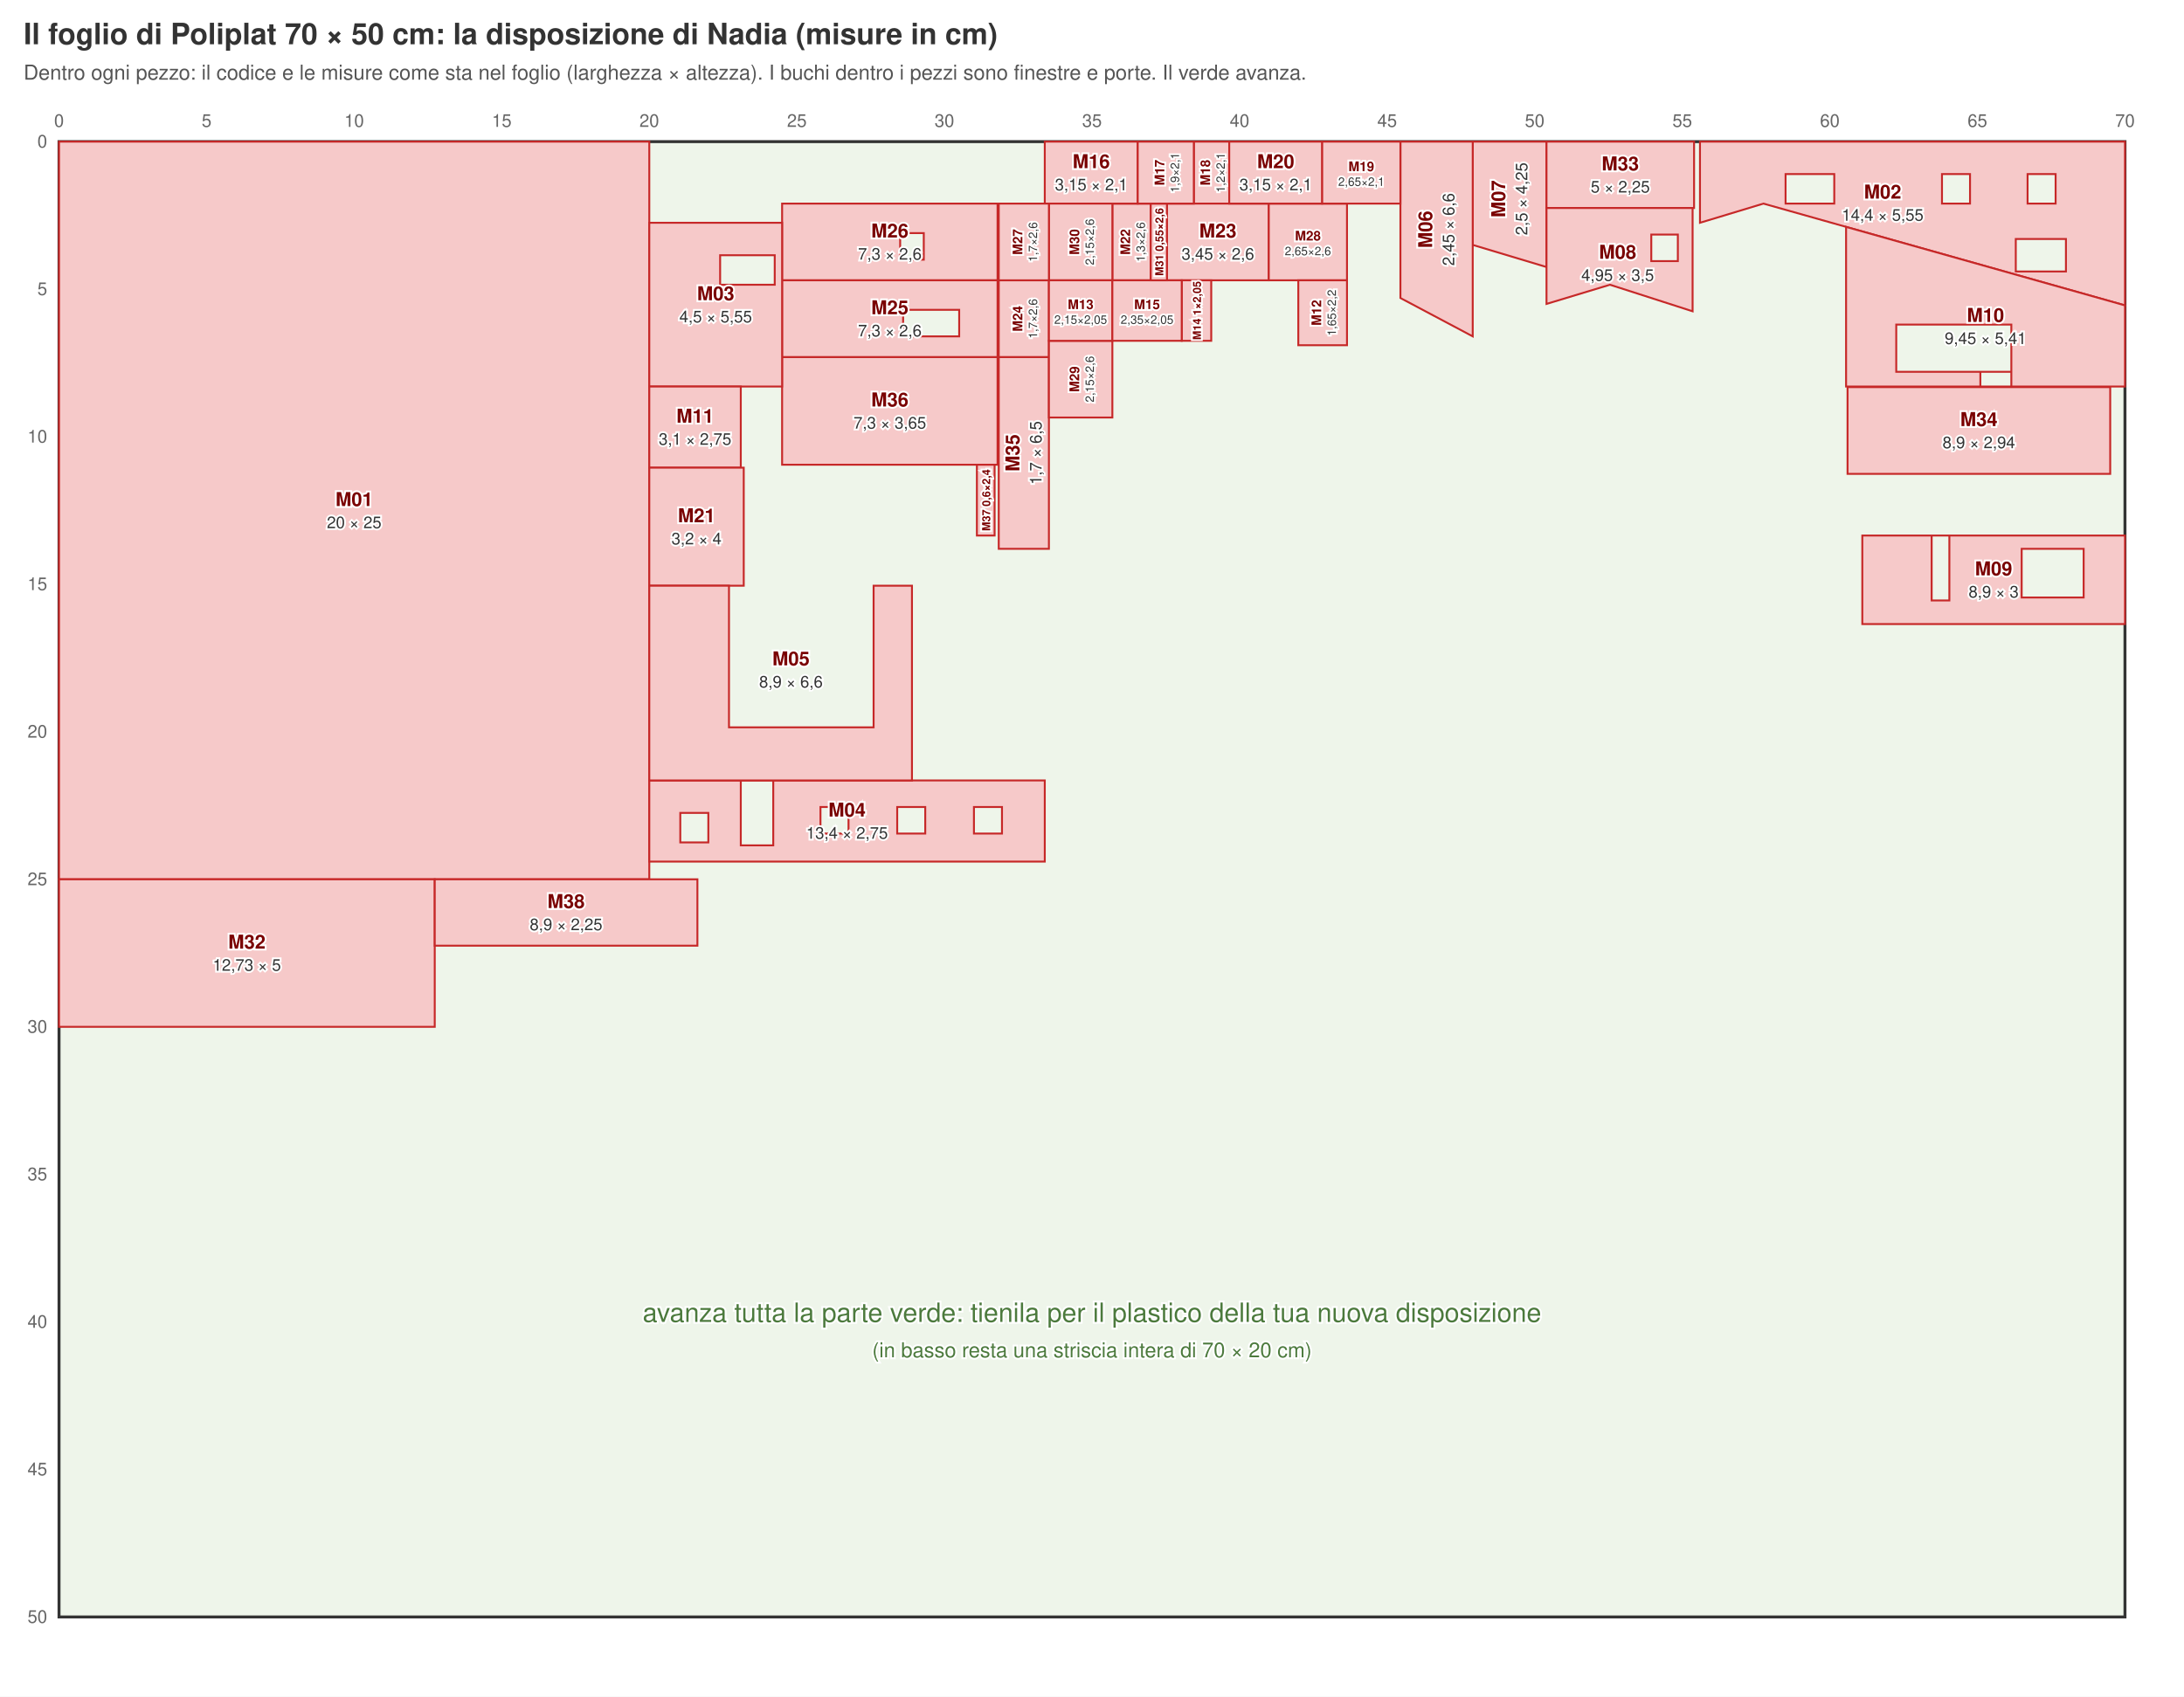
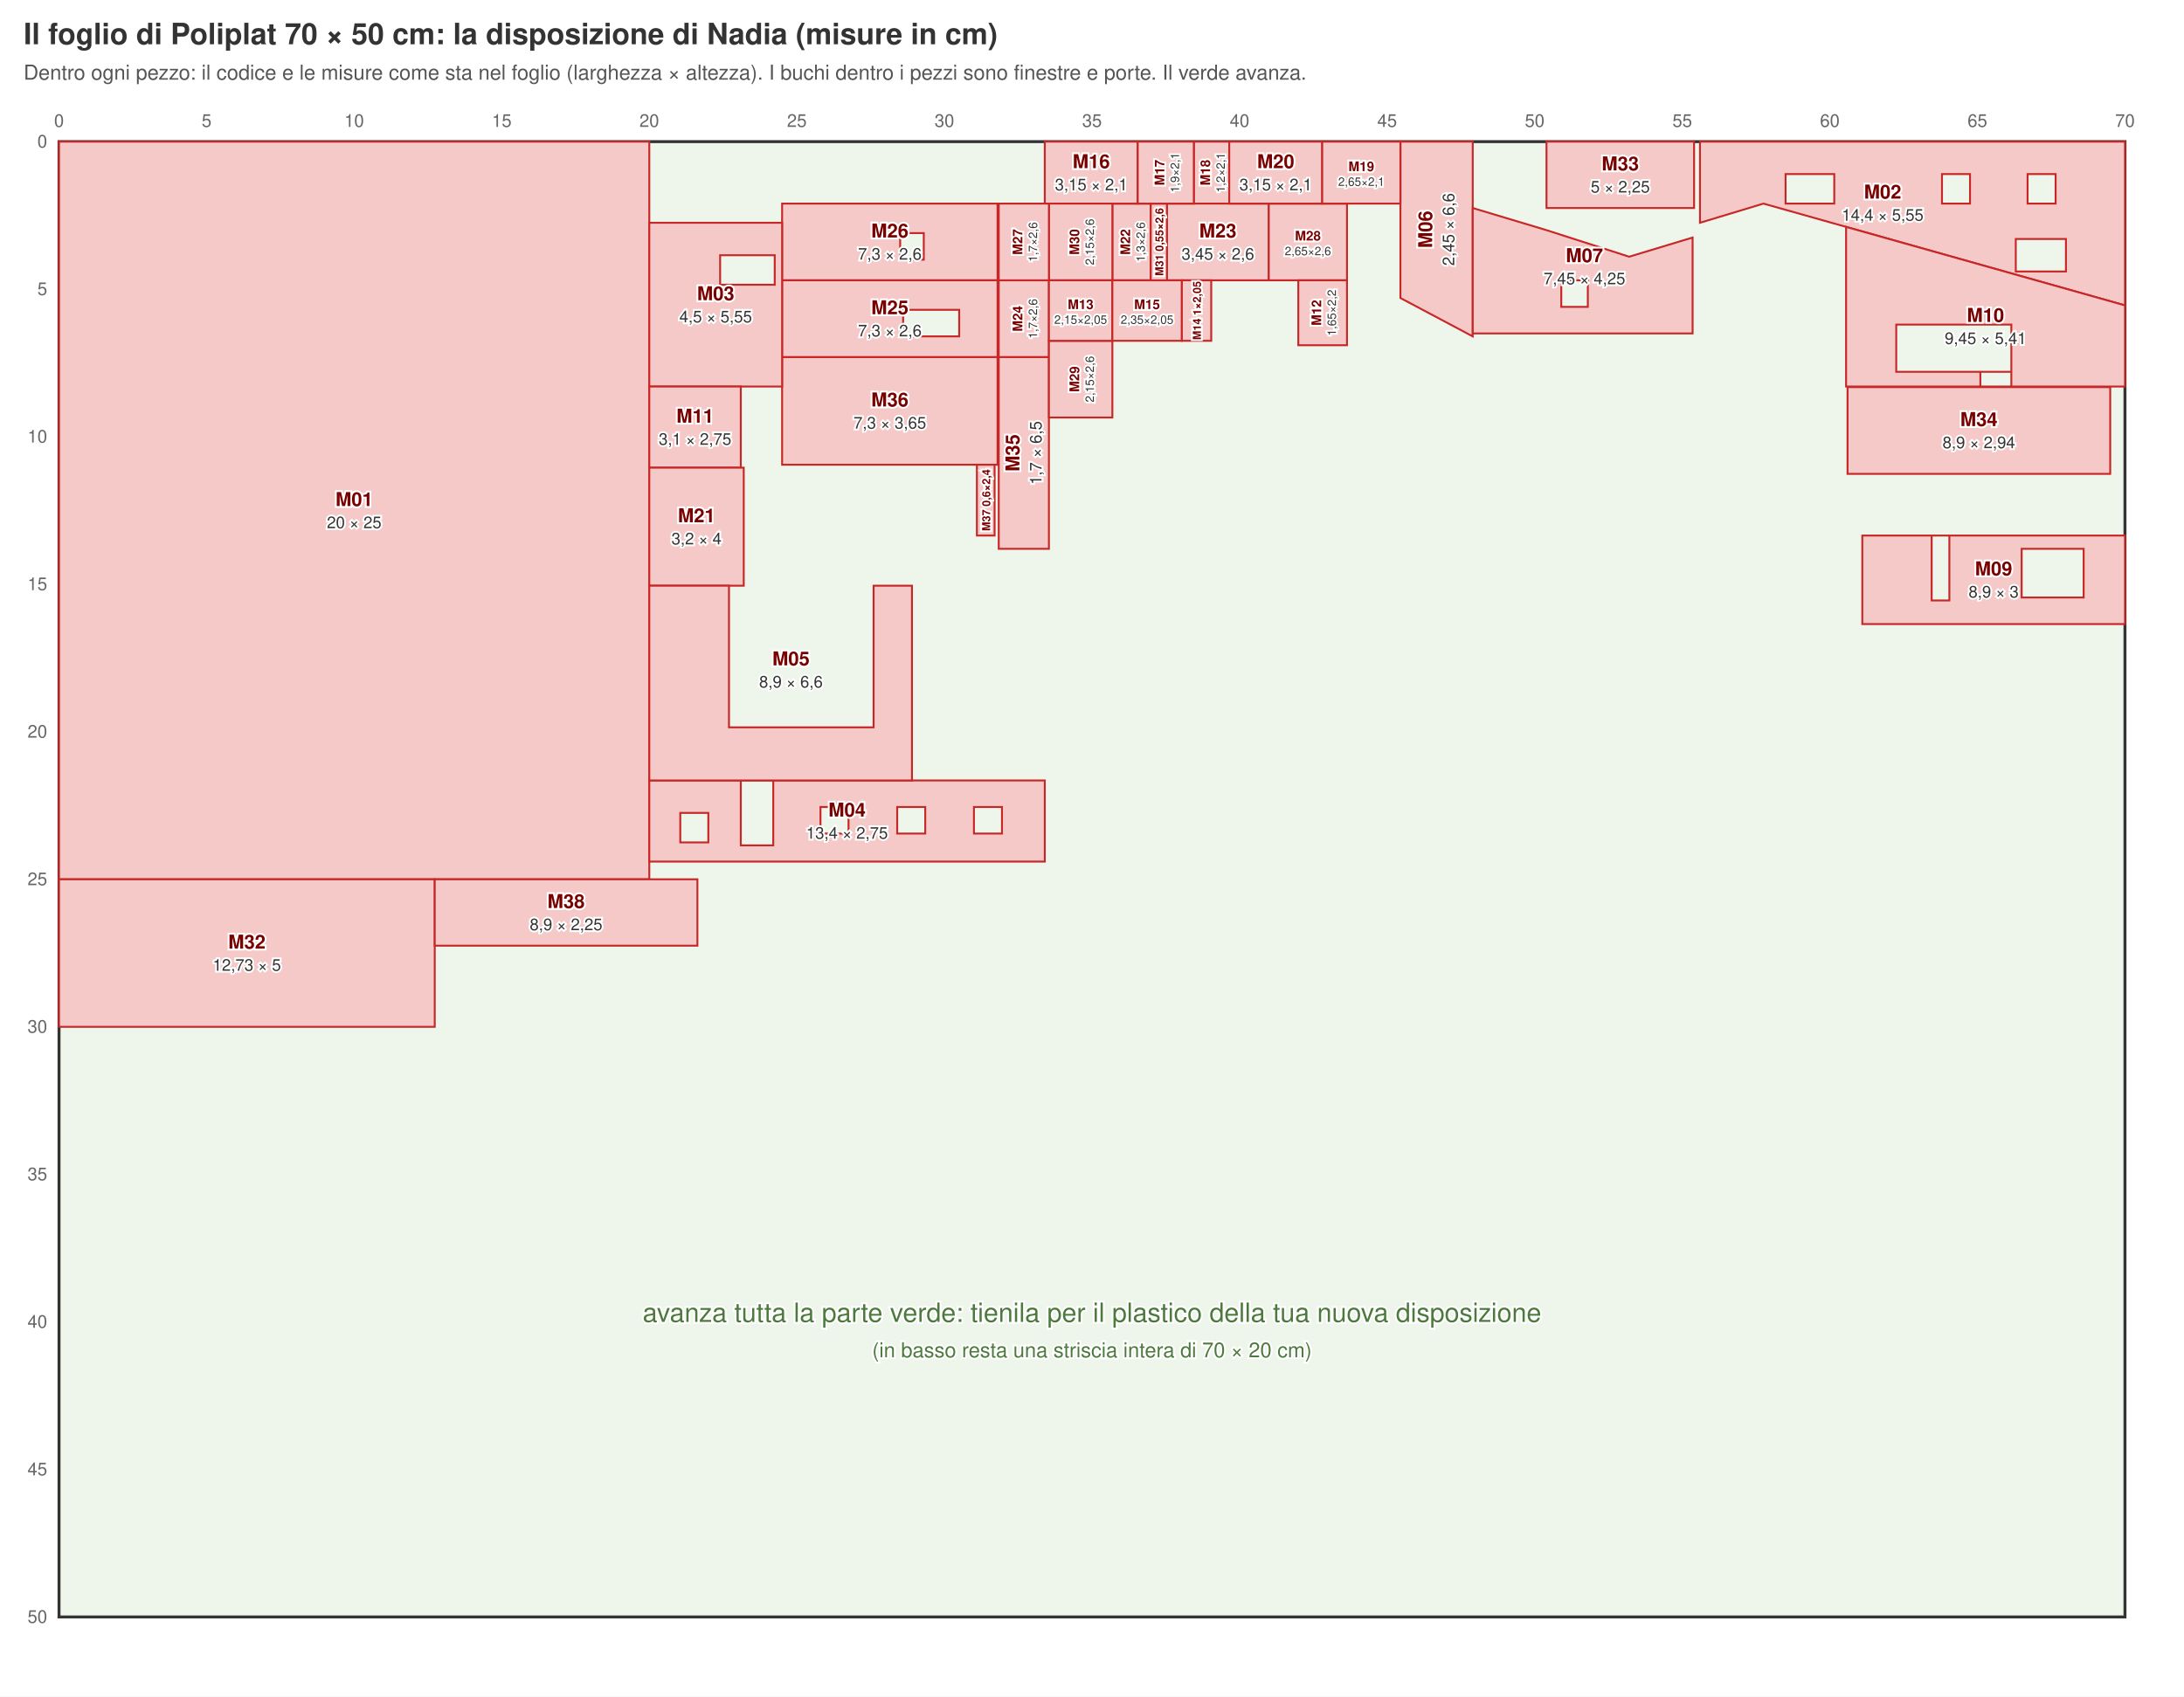
<svg xmlns="http://www.w3.org/2000/svg" viewBox="0 0 1480 1150" width="1480" height="1150">
  <rect width="100%" height="100%" fill="#ffffff" />
  <text x="16" y="30" font-family="Helvetica, Arial, sans-serif" font-size="20" font-weight="bold" fill="#333">Il foglio di Poliplat 70 × 50 cm: la disposizione di Nadia (misure in cm)</text>
  <text x="16" y="54" font-family="Helvetica, Arial, sans-serif" font-size="14" fill="#555">Dentro ogni pezzo: il codice e le misure come sta nel foglio (larghezza × altezza). I buchi dentro i pezzi sono finestre e porte. Il verde avanza.</text>
  <rect x="40" y="96" width="1400.0" height="1000.0" fill="#eef5ea" stroke="#333" stroke-width="2" />
  <text x="40.0" y="86.0" font-family="Helvetica, Arial, sans-serif" font-size="12" fill="#666" text-anchor="middle" stroke="#fff" stroke-width="2.5" paint-order="stroke">0</text>
  <text x="140.0" y="86.0" font-family="Helvetica, Arial, sans-serif" font-size="12" fill="#666" text-anchor="middle" stroke="#fff" stroke-width="2.5" paint-order="stroke">5</text>
  <text x="240.0" y="86.0" font-family="Helvetica, Arial, sans-serif" font-size="12" fill="#666" text-anchor="middle" stroke="#fff" stroke-width="2.5" paint-order="stroke">10</text>
  <text x="340.0" y="86.0" font-family="Helvetica, Arial, sans-serif" font-size="12" fill="#666" text-anchor="middle" stroke="#fff" stroke-width="2.5" paint-order="stroke">15</text>
  <text x="440.0" y="86.0" font-family="Helvetica, Arial, sans-serif" font-size="12" fill="#666" text-anchor="middle" stroke="#fff" stroke-width="2.5" paint-order="stroke">20</text>
  <text x="540.0" y="86.0" font-family="Helvetica, Arial, sans-serif" font-size="12" fill="#666" text-anchor="middle" stroke="#fff" stroke-width="2.5" paint-order="stroke">25</text>
  <text x="640.0" y="86.0" font-family="Helvetica, Arial, sans-serif" font-size="12" fill="#666" text-anchor="middle" stroke="#fff" stroke-width="2.5" paint-order="stroke">30</text>
  <text x="740.0" y="86.0" font-family="Helvetica, Arial, sans-serif" font-size="12" fill="#666" text-anchor="middle" stroke="#fff" stroke-width="2.5" paint-order="stroke">35</text>
  <text x="840.0" y="86.0" font-family="Helvetica, Arial, sans-serif" font-size="12" fill="#666" text-anchor="middle" stroke="#fff" stroke-width="2.5" paint-order="stroke">40</text>
  <text x="940.0" y="86.0" font-family="Helvetica, Arial, sans-serif" font-size="12" fill="#666" text-anchor="middle" stroke="#fff" stroke-width="2.5" paint-order="stroke">45</text>
  <text x="1040.0" y="86.0" font-family="Helvetica, Arial, sans-serif" font-size="12" fill="#666" text-anchor="middle" stroke="#fff" stroke-width="2.5" paint-order="stroke">50</text>
  <text x="1140.0" y="86.0" font-family="Helvetica, Arial, sans-serif" font-size="12" fill="#666" text-anchor="middle" stroke="#fff" stroke-width="2.5" paint-order="stroke">55</text>
  <text x="1240.0" y="86.0" font-family="Helvetica, Arial, sans-serif" font-size="12" fill="#666" text-anchor="middle" stroke="#fff" stroke-width="2.5" paint-order="stroke">60</text>
  <text x="1340.0" y="86.0" font-family="Helvetica, Arial, sans-serif" font-size="12" fill="#666" text-anchor="middle" stroke="#fff" stroke-width="2.5" paint-order="stroke">65</text>
  <text x="1440.0" y="86.0" font-family="Helvetica, Arial, sans-serif" font-size="12" fill="#666" text-anchor="middle" stroke="#fff" stroke-width="2.5" paint-order="stroke">70</text>
  <text x="32.0" y="100.0" font-family="Helvetica, Arial, sans-serif" font-size="12" fill="#666" text-anchor="end" stroke="#fff" stroke-width="2.5" paint-order="stroke">0</text>
  <text x="32.0" y="200.0" font-family="Helvetica, Arial, sans-serif" font-size="12" fill="#666" text-anchor="end" stroke="#fff" stroke-width="2.5" paint-order="stroke">5</text>
  <text x="32.0" y="300.0" font-family="Helvetica, Arial, sans-serif" font-size="12" fill="#666" text-anchor="end" stroke="#fff" stroke-width="2.5" paint-order="stroke">10</text>
  <text x="32.0" y="400.0" font-family="Helvetica, Arial, sans-serif" font-size="12" fill="#666" text-anchor="end" stroke="#fff" stroke-width="2.5" paint-order="stroke">15</text>
  <text x="32.0" y="500.0" font-family="Helvetica, Arial, sans-serif" font-size="12" fill="#666" text-anchor="end" stroke="#fff" stroke-width="2.5" paint-order="stroke">20</text>
  <text x="32.0" y="600.0" font-family="Helvetica, Arial, sans-serif" font-size="12" fill="#666" text-anchor="end" stroke="#fff" stroke-width="2.5" paint-order="stroke">25</text>
  <text x="32.0" y="700.0" font-family="Helvetica, Arial, sans-serif" font-size="12" fill="#666" text-anchor="end" stroke="#fff" stroke-width="2.5" paint-order="stroke">30</text>
  <text x="32.0" y="800.0" font-family="Helvetica, Arial, sans-serif" font-size="12" fill="#666" text-anchor="end" stroke="#fff" stroke-width="2.5" paint-order="stroke">35</text>
  <text x="32.0" y="900.0" font-family="Helvetica, Arial, sans-serif" font-size="12" fill="#666" text-anchor="end" stroke="#fff" stroke-width="2.5" paint-order="stroke">40</text>
  <text x="32.0" y="1000.0" font-family="Helvetica, Arial, sans-serif" font-size="12" fill="#666" text-anchor="end" stroke="#fff" stroke-width="2.5" paint-order="stroke">45</text>
  <text x="32.0" y="1100.0" font-family="Helvetica, Arial, sans-serif" font-size="12" fill="#666" text-anchor="end" stroke="#fff" stroke-width="2.5" paint-order="stroke">50</text>
  <path d="M 40.0 96.0 L 40.0 596.0 L 440.0 596.0 L 440.0 96.0 Z" fill="#f6c9c9" fill-rule="evenodd" stroke="#c62828" stroke-width="1.3" />
  <path d="M 1440.0 96.0 L 1152.0 96.0 L 1152.0 151.0 L 1195.0 138.0 L 1440.0 207.0 Z M 1393.0 118.0 L 1374.0 118.0 L 1374.0 138.0 L 1393.0 138.0 Z M 1335.0 118.0 L 1316.0 118.0 L 1316.0 138.0 L 1335.0 138.0 Z M 1243.0 118.0 L 1210.0 118.0 L 1210.0 138.0 L 1243.0 138.0 Z M 1400.0 162.0 L 1366.0 162.0 L 1366.0 184.0 L 1400.0 184.0 Z" fill="#f6c9c9" fill-rule="evenodd" stroke="#c62828" stroke-width="1.3" />
  <path d="M 1251.0 262.0 L 1440.0 262.0 L 1440.0 207.0 L 1251.0 153.8 Z M 1285.0 252.0 L 1363.0 252.0 L 1363.0 220.0 L 1285.0 220.0 Z M 1342.0 262.0 L 1363.0 262.0 L 1363.0 252.0 L 1342.0 252.0 Z" fill="#f6c9c9" fill-rule="evenodd" stroke="#c62828" stroke-width="1.3" />
-   <path d="M 1048.0 96.0 L 998.0 96.0 L 998.0 166.0 L 1048.0 181.0 Z" fill="#f6c9c9" fill-rule="evenodd" stroke="#c62828" stroke-width="1.3" />
  <path d="M 440.0 529.0 L 708.0 529.0 L 708.0 584.0 L 440.0 584.0 Z M 461.0 571.0 L 480.0 571.0 L 480.0 551.0 L 461.0 551.0 Z M 502.0 573.0 L 524.0 573.0 L 524.0 529.0 L 502.0 529.0 Z M 556.0 565.0 L 575.0 565.0 L 575.0 547.0 L 556.0 547.0 Z M 608.0 565.0 L 627.0 565.0 L 627.0 547.0 L 608.0 547.0 Z M 660.0 565.0 L 679.0 565.0 L 679.0 547.0 L 660.0 547.0 Z" fill="#f6c9c9" fill-rule="evenodd" stroke="#c62828" stroke-width="1.3" />
  <path d="M 40.0 696.0 L 294.6 696.0 L 294.6 596.0 L 40.0 596.0 Z" fill="#f6c9c9" fill-rule="evenodd" stroke="#c62828" stroke-width="1.3" />
  <path d="M 1252.0 321.2 L 1252.0 262.4 L 1430.0 262.4 L 1430.0 321.2 Z" fill="#f6c9c9" fill-rule="evenodd" stroke="#c62828" stroke-width="1.3" />
  <path d="M 1440.0 363.0 L 1262.0 363.0 L 1262.0 423.0 L 1440.0 423.0 Z M 1412.0 372.0 L 1370.0 372.0 L 1370.0 405.0 L 1412.0 405.0 Z M 1321.0 363.0 L 1309.0 363.0 L 1309.0 407.0 L 1321.0 407.0 Z" fill="#f6c9c9" fill-rule="evenodd" stroke="#c62828" stroke-width="1.3" />
  <path d="M 676.0 242.0 L 530.0 242.0 L 530.0 315.0 L 676.0 315.0 Z" fill="#f6c9c9" fill-rule="evenodd" stroke="#c62828" stroke-width="1.3" />
  <path d="M 676.0 138.0 L 530.0 138.0 L 530.0 190.0 L 676.0 190.0 Z M 626.0 158.0 L 610.0 158.0 L 610.0 176.0 L 626.0 176.0 Z" fill="#f6c9c9" fill-rule="evenodd" stroke="#c62828" stroke-width="1.3" />
  <path d="M 753.8 190.0 L 779.8 190.0 L 779.8 138.0 L 753.8 138.0 Z" fill="#f6c9c9" fill-rule="evenodd" stroke="#c62828" stroke-width="1.3" />
  <path d="M 710.8 242.0 L 676.8 242.0 L 676.8 372.0 L 710.8 372.0 Z" fill="#f6c9c9" fill-rule="evenodd" stroke="#c62828" stroke-width="1.3" />
  <path d="M 710.8 190.0 L 676.8 190.0 L 676.8 242.0 L 710.8 242.0 Z" fill="#f6c9c9" fill-rule="evenodd" stroke="#c62828" stroke-width="1.3" />
  <path d="M 676.0 190.0 L 530.0 190.0 L 530.0 242.0 L 676.0 242.0 Z M 650.0 210.0 L 612.0 210.0 L 612.0 228.0 L 650.0 228.0 Z" fill="#f6c9c9" fill-rule="evenodd" stroke="#c62828" stroke-width="1.3" />
  <path d="M 998.0 96.0 L 949.0 96.0 L 949.0 202.0 L 998.0 228.0 Z" fill="#f6c9c9" fill-rule="evenodd" stroke="#c62828" stroke-width="1.3" />
  <path d="M 530.0 151.0 L 440.0 151.0 L 440.0 262.0 L 530.0 262.0 Z M 525.0 173.0 L 488.0 173.0 L 488.0 193.0 L 525.0 193.0 Z" fill="#f6c9c9" fill-rule="evenodd" stroke="#c62828" stroke-width="1.3" />
  <path d="M 1048.0 96.0 L 1048.0 141.0 L 1148.0 141.0 L 1148.0 96.0 Z" fill="#f6c9c9" fill-rule="evenodd" stroke="#c62828" stroke-width="1.3" />
  <path d="M 662.0 363.0 L 674.0 363.0 L 674.0 315.0 L 662.0 315.0 Z" fill="#f6c9c9" fill-rule="evenodd" stroke="#c62828" stroke-width="1.3" />
  <path d="M 502.0 262.0 L 440.0 262.0 L 440.0 317.0 L 502.0 317.0 Z" fill="#f6c9c9" fill-rule="evenodd" stroke="#c62828" stroke-width="1.3" />
-   <path d="M 1147.0 141.0 L 1048.0 141.0 L 1048.0 206.0 L 1091.0 193.0 L 1147.0 211.0 Z M 1137.0 177.0 L 1119.0 177.0 L 1119.0 159.0 L 1137.0 159.0 Z" fill="#f6c9c9" fill-rule="evenodd" stroke="#c62828" stroke-width="1.3" />
  <path d="M 710.8 283.0 L 753.8 283.0 L 753.8 231.0 L 710.8 231.0 Z" fill="#f6c9c9" fill-rule="evenodd" stroke="#c62828" stroke-width="1.3" />
  <path d="M 504.0 317.0 L 440.0 317.0 L 440.0 397.0 L 504.0 397.0 Z" fill="#f6c9c9" fill-rule="evenodd" stroke="#c62828" stroke-width="1.3" />
  <path d="M 833.0 96.0 L 809.0 96.0 L 809.0 138.0 L 833.0 138.0 Z" fill="#f6c9c9" fill-rule="evenodd" stroke="#c62828" stroke-width="1.3" />
  <path d="M 708.0 138.0 L 771.0 138.0 L 771.0 96.0 L 708.0 96.0 Z" fill="#f6c9c9" fill-rule="evenodd" stroke="#c62828" stroke-width="1.3" />
  <path d="M 790.8 190.0 L 859.8 190.0 L 859.8 138.0 L 790.8 138.0 Z" fill="#f6c9c9" fill-rule="evenodd" stroke="#c62828" stroke-width="1.3" />
  <path d="M 820.8 190.0 L 800.8 190.0 L 800.8 231.0 L 820.8 231.0 Z" fill="#f6c9c9" fill-rule="evenodd" stroke="#c62828" stroke-width="1.3" />
  <path d="M 859.8 190.0 L 912.8 190.0 L 912.8 138.0 L 859.8 138.0 Z" fill="#f6c9c9" fill-rule="evenodd" stroke="#c62828" stroke-width="1.3" />
  <path d="M 833.0 138.0 L 896.0 138.0 L 896.0 96.0 L 833.0 96.0 Z" fill="#f6c9c9" fill-rule="evenodd" stroke="#c62828" stroke-width="1.3" />
  <path d="M 949.0 96.0 L 896.0 96.0 L 896.0 138.0 L 949.0 138.0 Z" fill="#f6c9c9" fill-rule="evenodd" stroke="#c62828" stroke-width="1.3" />
  <path d="M 710.8 190.0 L 753.8 190.0 L 753.8 138.0 L 710.8 138.0 Z" fill="#f6c9c9" fill-rule="evenodd" stroke="#c62828" stroke-width="1.3" />
  <path d="M 710.8 231.0 L 753.8 231.0 L 753.8 190.0 L 710.8 190.0 Z" fill="#f6c9c9" fill-rule="evenodd" stroke="#c62828" stroke-width="1.3" />
  <path d="M 912.8 190.0 L 879.8 190.0 L 879.8 234.0 L 912.8 234.0 Z" fill="#f6c9c9" fill-rule="evenodd" stroke="#c62828" stroke-width="1.3" />
  <path d="M 753.8 231.0 L 800.8 231.0 L 800.8 190.0 L 753.8 190.0 Z" fill="#f6c9c9" fill-rule="evenodd" stroke="#c62828" stroke-width="1.3" />
  <path d="M 710.8 138.0 L 676.8 138.0 L 676.8 190.0 L 710.8 190.0 Z" fill="#f6c9c9" fill-rule="evenodd" stroke="#c62828" stroke-width="1.3" />
  <path d="M 779.8 190.0 L 790.8 190.0 L 790.8 138.0 L 779.8 138.0 Z" fill="#f6c9c9" fill-rule="evenodd" stroke="#c62828" stroke-width="1.3" />
  <path d="M 809.0 96.0 L 771.0 96.0 L 771.0 138.0 L 809.0 138.0 Z" fill="#f6c9c9" fill-rule="evenodd" stroke="#c62828" stroke-width="1.3" />
  <path d="M 472.6 596.0 L 472.6 641.0 L 294.6 641.0 L 294.6 596.0 Z" fill="#f6c9c9" fill-rule="evenodd" stroke="#c62828" stroke-width="1.3" />
  <path d="M 440.0 529.0 L 618.0 529.0 L 618.0 397.0 L 592.0 397.0 L 592.0 493.0 L 494.0 493.0 L 494.0 397.0 L 440.0 397.0 Z" fill="#f6c9c9" fill-rule="evenodd" stroke="#c62828" stroke-width="1.3" />
+   <path d="M 998.0 226.0 L 1147.0 226.0 L 1147.0 161.0 L 1104.0 174.0 L 1048.0 156.0 L 998.0 141.0 Z M 1058.0 190.0 L 1076.0 190.0 L 1076.0 208.0 L 1058.0 208.0 Z" fill="#f6c9c9" fill-rule="evenodd" stroke="#c62828" stroke-width="1.3" />
  <text x="240.0" y="343.0" font-family="Helvetica, Arial, sans-serif" font-size="13" font-weight="bold" fill="#7a0000" text-anchor="middle" stroke="#fff" stroke-width="2.5" paint-order="stroke">M01</text>
  <text x="240.0" y="358.0" font-family="Helvetica, Arial, sans-serif" font-size="11" fill="#333" text-anchor="middle" stroke="#fff" stroke-width="2.5" paint-order="stroke">20 × 25</text>
  <text x="1275.8" y="134.6" font-family="Helvetica, Arial, sans-serif" font-size="13" font-weight="bold" fill="#7a0000" text-anchor="middle" stroke="#fff" stroke-width="2.5" paint-order="stroke">M02</text>
  <text x="1275.8" y="149.6" font-family="Helvetica, Arial, sans-serif" font-size="11" fill="#333" text-anchor="middle" stroke="#fff" stroke-width="2.5" paint-order="stroke">14,4 × 5,55</text>
  <text x="1345.5" y="218.2" font-family="Helvetica, Arial, sans-serif" font-size="13" font-weight="bold" fill="#7a0000" text-anchor="middle" stroke="#fff" stroke-width="2.5" paint-order="stroke">M10</text>
  <text x="1345.5" y="233.2" font-family="Helvetica, Arial, sans-serif" font-size="11" fill="#333" text-anchor="middle" stroke="#fff" stroke-width="2.5" paint-order="stroke">9,45 × 5,41</text>
-   <text x="1020.0" y="134.8" font-family="Helvetica, Arial, sans-serif" font-size="13" font-weight="bold" fill="#7a0000" text-anchor="middle" stroke="#fff" stroke-width="2.5" paint-order="stroke" transform="rotate(-90 1020.0 134.8)">M07</text>
-   <text x="1035.0" y="134.8" font-family="Helvetica, Arial, sans-serif" font-size="11" fill="#333" text-anchor="middle" stroke="#fff" stroke-width="2.5" paint-order="stroke" transform="rotate(-90 1035.0 134.8)">2,5 × 4,25</text>
  <text x="574.0" y="553.5" font-family="Helvetica, Arial, sans-serif" font-size="13" font-weight="bold" fill="#7a0000" text-anchor="middle" stroke="#fff" stroke-width="2.5" paint-order="stroke">M04</text>
  <text x="574.0" y="568.5" font-family="Helvetica, Arial, sans-serif" font-size="11" fill="#333" text-anchor="middle" stroke="#fff" stroke-width="2.5" paint-order="stroke">13,4 × 2,75</text>
  <text x="167.3" y="643.0" font-family="Helvetica, Arial, sans-serif" font-size="13" font-weight="bold" fill="#7a0000" text-anchor="middle" stroke="#fff" stroke-width="2.5" paint-order="stroke">M32</text>
  <text x="167.3" y="658.0" font-family="Helvetica, Arial, sans-serif" font-size="11" fill="#333" text-anchor="middle" stroke="#fff" stroke-width="2.5" paint-order="stroke">12,73 × 5</text>
  <text x="1341.0" y="288.8" font-family="Helvetica, Arial, sans-serif" font-size="13" font-weight="bold" fill="#7a0000" text-anchor="middle" stroke="#fff" stroke-width="2.5" paint-order="stroke">M34</text>
  <text x="1341.0" y="303.8" font-family="Helvetica, Arial, sans-serif" font-size="11" fill="#333" text-anchor="middle" stroke="#fff" stroke-width="2.5" paint-order="stroke">8,9 × 2,94</text>
  <text x="1351.0" y="390.0" font-family="Helvetica, Arial, sans-serif" font-size="13" font-weight="bold" fill="#7a0000" text-anchor="middle" stroke="#fff" stroke-width="2.5" paint-order="stroke">M09</text>
  <text x="1351.0" y="405.0" font-family="Helvetica, Arial, sans-serif" font-size="11" fill="#333" text-anchor="middle" stroke="#fff" stroke-width="2.5" paint-order="stroke">8,9 × 3</text>
  <text x="603.0" y="275.5" font-family="Helvetica, Arial, sans-serif" font-size="13" font-weight="bold" fill="#7a0000" text-anchor="middle" stroke="#fff" stroke-width="2.5" paint-order="stroke">M36</text>
  <text x="603.0" y="290.5" font-family="Helvetica, Arial, sans-serif" font-size="11" fill="#333" text-anchor="middle" stroke="#fff" stroke-width="2.5" paint-order="stroke">7,3 × 3,65</text>
  <text x="603.0" y="161.0" font-family="Helvetica, Arial, sans-serif" font-size="13" font-weight="bold" fill="#7a0000" text-anchor="middle" stroke="#fff" stroke-width="2.5" paint-order="stroke">M26</text>
  <text x="603.0" y="176.0" font-family="Helvetica, Arial, sans-serif" font-size="11" fill="#333" text-anchor="middle" stroke="#fff" stroke-width="2.5" paint-order="stroke">7,3 × 2,6</text>
  <text x="765.8" y="164.0" font-family="Helvetica, Arial, sans-serif" font-size="9" font-weight="bold" fill="#7a0000" text-anchor="middle" stroke="#fff" stroke-width="2.5" paint-order="stroke" transform="rotate(-90 765.8 164.0)">M22</text>
  <text x="775.8" y="164.0" font-family="Helvetica, Arial, sans-serif" font-size="8" fill="#333" text-anchor="middle" stroke="#fff" stroke-width="2.5" paint-order="stroke" transform="rotate(-90 775.8 164.0)">1,3×2,6</text>
  <text x="690.8" y="307.0" font-family="Helvetica, Arial, sans-serif" font-size="13" font-weight="bold" fill="#7a0000" text-anchor="middle" stroke="#fff" stroke-width="2.5" paint-order="stroke" transform="rotate(-90 690.8 307.0)">M35</text>
  <text x="705.8" y="307.0" font-family="Helvetica, Arial, sans-serif" font-size="11" fill="#333" text-anchor="middle" stroke="#fff" stroke-width="2.5" paint-order="stroke" transform="rotate(-90 705.8 307.0)">1,7 × 6,5</text>
  <text x="692.8" y="216.0" font-family="Helvetica, Arial, sans-serif" font-size="9" font-weight="bold" fill="#7a0000" text-anchor="middle" stroke="#fff" stroke-width="2.5" paint-order="stroke" transform="rotate(-90 692.8 216.0)">M24</text>
  <text x="702.8" y="216.0" font-family="Helvetica, Arial, sans-serif" font-size="8" fill="#333" text-anchor="middle" stroke="#fff" stroke-width="2.5" paint-order="stroke" transform="rotate(-90 702.8 216.0)">1,7×2,6</text>
  <text x="603.0" y="213.0" font-family="Helvetica, Arial, sans-serif" font-size="13" font-weight="bold" fill="#7a0000" text-anchor="middle" stroke="#fff" stroke-width="2.5" paint-order="stroke">M25</text>
  <text x="603.0" y="228.0" font-family="Helvetica, Arial, sans-serif" font-size="11" fill="#333" text-anchor="middle" stroke="#fff" stroke-width="2.5" paint-order="stroke">7,3 × 2,6</text>
  <text x="970.5" y="155.5" font-family="Helvetica, Arial, sans-serif" font-size="13" font-weight="bold" fill="#7a0000" text-anchor="middle" stroke="#fff" stroke-width="2.5" paint-order="stroke" transform="rotate(-90 970.5 155.5)">M06</text>
  <text x="985.5" y="155.5" font-family="Helvetica, Arial, sans-serif" font-size="11" fill="#333" text-anchor="middle" stroke="#fff" stroke-width="2.5" paint-order="stroke" transform="rotate(-90 985.5 155.5)">2,45 × 6,6</text>
  <text x="485.0" y="203.5" font-family="Helvetica, Arial, sans-serif" font-size="13" font-weight="bold" fill="#7a0000" text-anchor="middle" stroke="#fff" stroke-width="2.5" paint-order="stroke">M03</text>
  <text x="485.0" y="218.5" font-family="Helvetica, Arial, sans-serif" font-size="11" fill="#333" text-anchor="middle" stroke="#fff" stroke-width="2.5" paint-order="stroke">4,5 × 5,55</text>
  <text x="1098.0" y="115.5" font-family="Helvetica, Arial, sans-serif" font-size="13" font-weight="bold" fill="#7a0000" text-anchor="middle" stroke="#fff" stroke-width="2.5" paint-order="stroke">M33</text>
  <text x="1098.0" y="130.5" font-family="Helvetica, Arial, sans-serif" font-size="11" fill="#333" text-anchor="middle" stroke="#fff" stroke-width="2.5" paint-order="stroke">5 × 2,25</text>
  <text x="671.0" y="339.0" font-family="Helvetica, Arial, sans-serif" font-size="7.5" font-weight="bold" fill="#7a0000" text-anchor="middle" stroke="#fff" stroke-width="2.5" paint-order="stroke" transform="rotate(-90 671.0 339.0)">M37 0,6×2,4</text>
  <text x="471.0" y="286.5" font-family="Helvetica, Arial, sans-serif" font-size="13" font-weight="bold" fill="#7a0000" text-anchor="middle" stroke="#fff" stroke-width="2.5" paint-order="stroke">M11</text>
  <text x="471.0" y="301.5" font-family="Helvetica, Arial, sans-serif" font-size="11" fill="#333" text-anchor="middle" stroke="#fff" stroke-width="2.5" paint-order="stroke">3,1 × 2,75</text>
-   <text x="1096.2" y="175.4" font-family="Helvetica, Arial, sans-serif" font-size="13" font-weight="bold" fill="#7a0000" text-anchor="middle" stroke="#fff" stroke-width="2.5" paint-order="stroke">M08</text>
-   <text x="1096.2" y="190.4" font-family="Helvetica, Arial, sans-serif" font-size="11" fill="#333" text-anchor="middle" stroke="#fff" stroke-width="2.5" paint-order="stroke">4,95 × 3,5</text>
  <text x="731.3" y="257.0" font-family="Helvetica, Arial, sans-serif" font-size="9" font-weight="bold" fill="#7a0000" text-anchor="middle" stroke="#fff" stroke-width="2.5" paint-order="stroke" transform="rotate(-90 731.3 257.0)">M29</text>
  <text x="741.3" y="257.0" font-family="Helvetica, Arial, sans-serif" font-size="8" fill="#333" text-anchor="middle" stroke="#fff" stroke-width="2.5" paint-order="stroke" transform="rotate(-90 741.3 257.0)">2,15×2,6</text>
  <text x="472.0" y="354.0" font-family="Helvetica, Arial, sans-serif" font-size="13" font-weight="bold" fill="#7a0000" text-anchor="middle" stroke="#fff" stroke-width="2.5" paint-order="stroke">M21</text>
  <text x="472.0" y="369.0" font-family="Helvetica, Arial, sans-serif" font-size="11" fill="#333" text-anchor="middle" stroke="#fff" stroke-width="2.5" paint-order="stroke">3,2 × 4</text>
  <text x="820.0" y="117.0" font-family="Helvetica, Arial, sans-serif" font-size="9" font-weight="bold" fill="#7a0000" text-anchor="middle" stroke="#fff" stroke-width="2.5" paint-order="stroke" transform="rotate(-90 820.0 117.0)">M18</text>
  <text x="830.0" y="117.0" font-family="Helvetica, Arial, sans-serif" font-size="8" fill="#333" text-anchor="middle" stroke="#fff" stroke-width="2.5" paint-order="stroke" transform="rotate(-90 830.0 117.0)">1,2×2,1</text>
  <text x="739.5" y="114.0" font-family="Helvetica, Arial, sans-serif" font-size="13" font-weight="bold" fill="#7a0000" text-anchor="middle" stroke="#fff" stroke-width="2.5" paint-order="stroke">M16</text>
  <text x="739.5" y="129.0" font-family="Helvetica, Arial, sans-serif" font-size="11" fill="#333" text-anchor="middle" stroke="#fff" stroke-width="2.5" paint-order="stroke">3,15 × 2,1</text>
  <text x="825.3" y="161.0" font-family="Helvetica, Arial, sans-serif" font-size="13" font-weight="bold" fill="#7a0000" text-anchor="middle" stroke="#fff" stroke-width="2.5" paint-order="stroke">M23</text>
  <text x="825.3" y="176.0" font-family="Helvetica, Arial, sans-serif" font-size="11" fill="#333" text-anchor="middle" stroke="#fff" stroke-width="2.5" paint-order="stroke">3,45 × 2,6</text>
  <text x="813.8" y="210.5" font-family="Helvetica, Arial, sans-serif" font-size="7.5" font-weight="bold" fill="#7a0000" text-anchor="middle" stroke="#fff" stroke-width="2.5" paint-order="stroke" transform="rotate(-90 813.8 210.5)">M14 1×2,05</text>
  <text x="886.3" y="163.0" font-family="Helvetica, Arial, sans-serif" font-size="9" font-weight="bold" fill="#7a0000" text-anchor="middle" stroke="#fff" stroke-width="2.5" paint-order="stroke">M28</text>
  <text x="886.3" y="173.0" font-family="Helvetica, Arial, sans-serif" font-size="8" fill="#333" text-anchor="middle" stroke="#fff" stroke-width="2.5" paint-order="stroke">2,65×2,6</text>
  <text x="864.5" y="114.0" font-family="Helvetica, Arial, sans-serif" font-size="13" font-weight="bold" fill="#7a0000" text-anchor="middle" stroke="#fff" stroke-width="2.5" paint-order="stroke">M20</text>
  <text x="864.5" y="129.0" font-family="Helvetica, Arial, sans-serif" font-size="11" fill="#333" text-anchor="middle" stroke="#fff" stroke-width="2.5" paint-order="stroke">3,15 × 2,1</text>
  <text x="922.5" y="116.0" font-family="Helvetica, Arial, sans-serif" font-size="9" font-weight="bold" fill="#7a0000" text-anchor="middle" stroke="#fff" stroke-width="2.5" paint-order="stroke">M19</text>
  <text x="922.5" y="126.0" font-family="Helvetica, Arial, sans-serif" font-size="8" fill="#333" text-anchor="middle" stroke="#fff" stroke-width="2.5" paint-order="stroke">2,65×2,1</text>
  <text x="731.3" y="164.0" font-family="Helvetica, Arial, sans-serif" font-size="9" font-weight="bold" fill="#7a0000" text-anchor="middle" stroke="#fff" stroke-width="2.5" paint-order="stroke" transform="rotate(-90 731.3 164.0)">M30</text>
  <text x="741.3" y="164.0" font-family="Helvetica, Arial, sans-serif" font-size="8" fill="#333" text-anchor="middle" stroke="#fff" stroke-width="2.5" paint-order="stroke" transform="rotate(-90 741.3 164.0)">2,15×2,6</text>
  <text x="732.3" y="209.5" font-family="Helvetica, Arial, sans-serif" font-size="9" font-weight="bold" fill="#7a0000" text-anchor="middle" stroke="#fff" stroke-width="2.5" paint-order="stroke">M13</text>
  <text x="732.3" y="219.5" font-family="Helvetica, Arial, sans-serif" font-size="8" fill="#333" text-anchor="middle" stroke="#fff" stroke-width="2.5" paint-order="stroke">2,15×2,05</text>
  <text x="895.3" y="212.0" font-family="Helvetica, Arial, sans-serif" font-size="9" font-weight="bold" fill="#7a0000" text-anchor="middle" stroke="#fff" stroke-width="2.5" paint-order="stroke" transform="rotate(-90 895.3 212.0)">M12</text>
  <text x="905.3" y="212.0" font-family="Helvetica, Arial, sans-serif" font-size="8" fill="#333" text-anchor="middle" stroke="#fff" stroke-width="2.5" paint-order="stroke" transform="rotate(-90 905.3 212.0)">1,65×2,2</text>
  <text x="777.3" y="209.5" font-family="Helvetica, Arial, sans-serif" font-size="9" font-weight="bold" fill="#7a0000" text-anchor="middle" stroke="#fff" stroke-width="2.5" paint-order="stroke">M15</text>
  <text x="777.3" y="219.5" font-family="Helvetica, Arial, sans-serif" font-size="8" fill="#333" text-anchor="middle" stroke="#fff" stroke-width="2.5" paint-order="stroke">2,35×2,05</text>
  <text x="692.8" y="164.0" font-family="Helvetica, Arial, sans-serif" font-size="9" font-weight="bold" fill="#7a0000" text-anchor="middle" stroke="#fff" stroke-width="2.5" paint-order="stroke" transform="rotate(-90 692.8 164.0)">M27</text>
  <text x="702.8" y="164.0" font-family="Helvetica, Arial, sans-serif" font-size="8" fill="#333" text-anchor="middle" stroke="#fff" stroke-width="2.5" paint-order="stroke" transform="rotate(-90 702.8 164.0)">1,7×2,6</text>
  <text x="788.3" y="164.0" font-family="Helvetica, Arial, sans-serif" font-size="7.5" font-weight="bold" fill="#7a0000" text-anchor="middle" stroke="#fff" stroke-width="2.5" paint-order="stroke" transform="rotate(-90 788.3 164.0)">M31 0,55×2,6</text>
  <text x="789.0" y="117.0" font-family="Helvetica, Arial, sans-serif" font-size="9" font-weight="bold" fill="#7a0000" text-anchor="middle" stroke="#fff" stroke-width="2.5" paint-order="stroke" transform="rotate(-90 789.0 117.0)">M17</text>
  <text x="799.0" y="117.0" font-family="Helvetica, Arial, sans-serif" font-size="8" fill="#333" text-anchor="middle" stroke="#fff" stroke-width="2.5" paint-order="stroke" transform="rotate(-90 799.0 117.0)">1,9×2,1</text>
  <text x="383.6" y="615.5" font-family="Helvetica, Arial, sans-serif" font-size="13" font-weight="bold" fill="#7a0000" text-anchor="middle" stroke="#fff" stroke-width="2.5" paint-order="stroke">M38</text>
  <text x="383.6" y="630.5" font-family="Helvetica, Arial, sans-serif" font-size="11" fill="#333" text-anchor="middle" stroke="#fff" stroke-width="2.5" paint-order="stroke">8,9 × 2,25</text>
  <text x="536.0" y="451.0" font-family="Helvetica, Arial, sans-serif" font-size="13" font-weight="bold" fill="#7a0000" text-anchor="middle" stroke="#fff" stroke-width="2.5" paint-order="stroke">M05</text>
  <text x="536.0" y="466.0" font-family="Helvetica, Arial, sans-serif" font-size="11" fill="#333" text-anchor="middle" stroke="#fff" stroke-width="2.5" paint-order="stroke">8,9 × 6,6</text>
+   <text x="1073.7" y="177.7" font-family="Helvetica, Arial, sans-serif" font-size="13" font-weight="bold" fill="#7a0000" text-anchor="middle" stroke="#fff" stroke-width="2.5" paint-order="stroke">M07</text>
+   <text x="1073.7" y="192.7" font-family="Helvetica, Arial, sans-serif" font-size="11" fill="#333" text-anchor="middle" stroke="#fff" stroke-width="2.5" paint-order="stroke">7,45 × 4,25</text>
  <text x="740.0" y="896.0" font-family="Helvetica, Arial, sans-serif" font-size="18" fill="#4c7a3d" text-anchor="middle" stroke="#fff" stroke-width="2.5" paint-order="stroke">avanza tutta la parte verde: tienila per il plastico della tua nuova disposizione</text>
  <text x="740.0" y="920.0" font-family="Helvetica, Arial, sans-serif" font-size="14" fill="#4c7a3d" text-anchor="middle" stroke="#fff" stroke-width="2.5" paint-order="stroke">(in basso resta una striscia intera di 70 × 20 cm)</text>
</svg>
